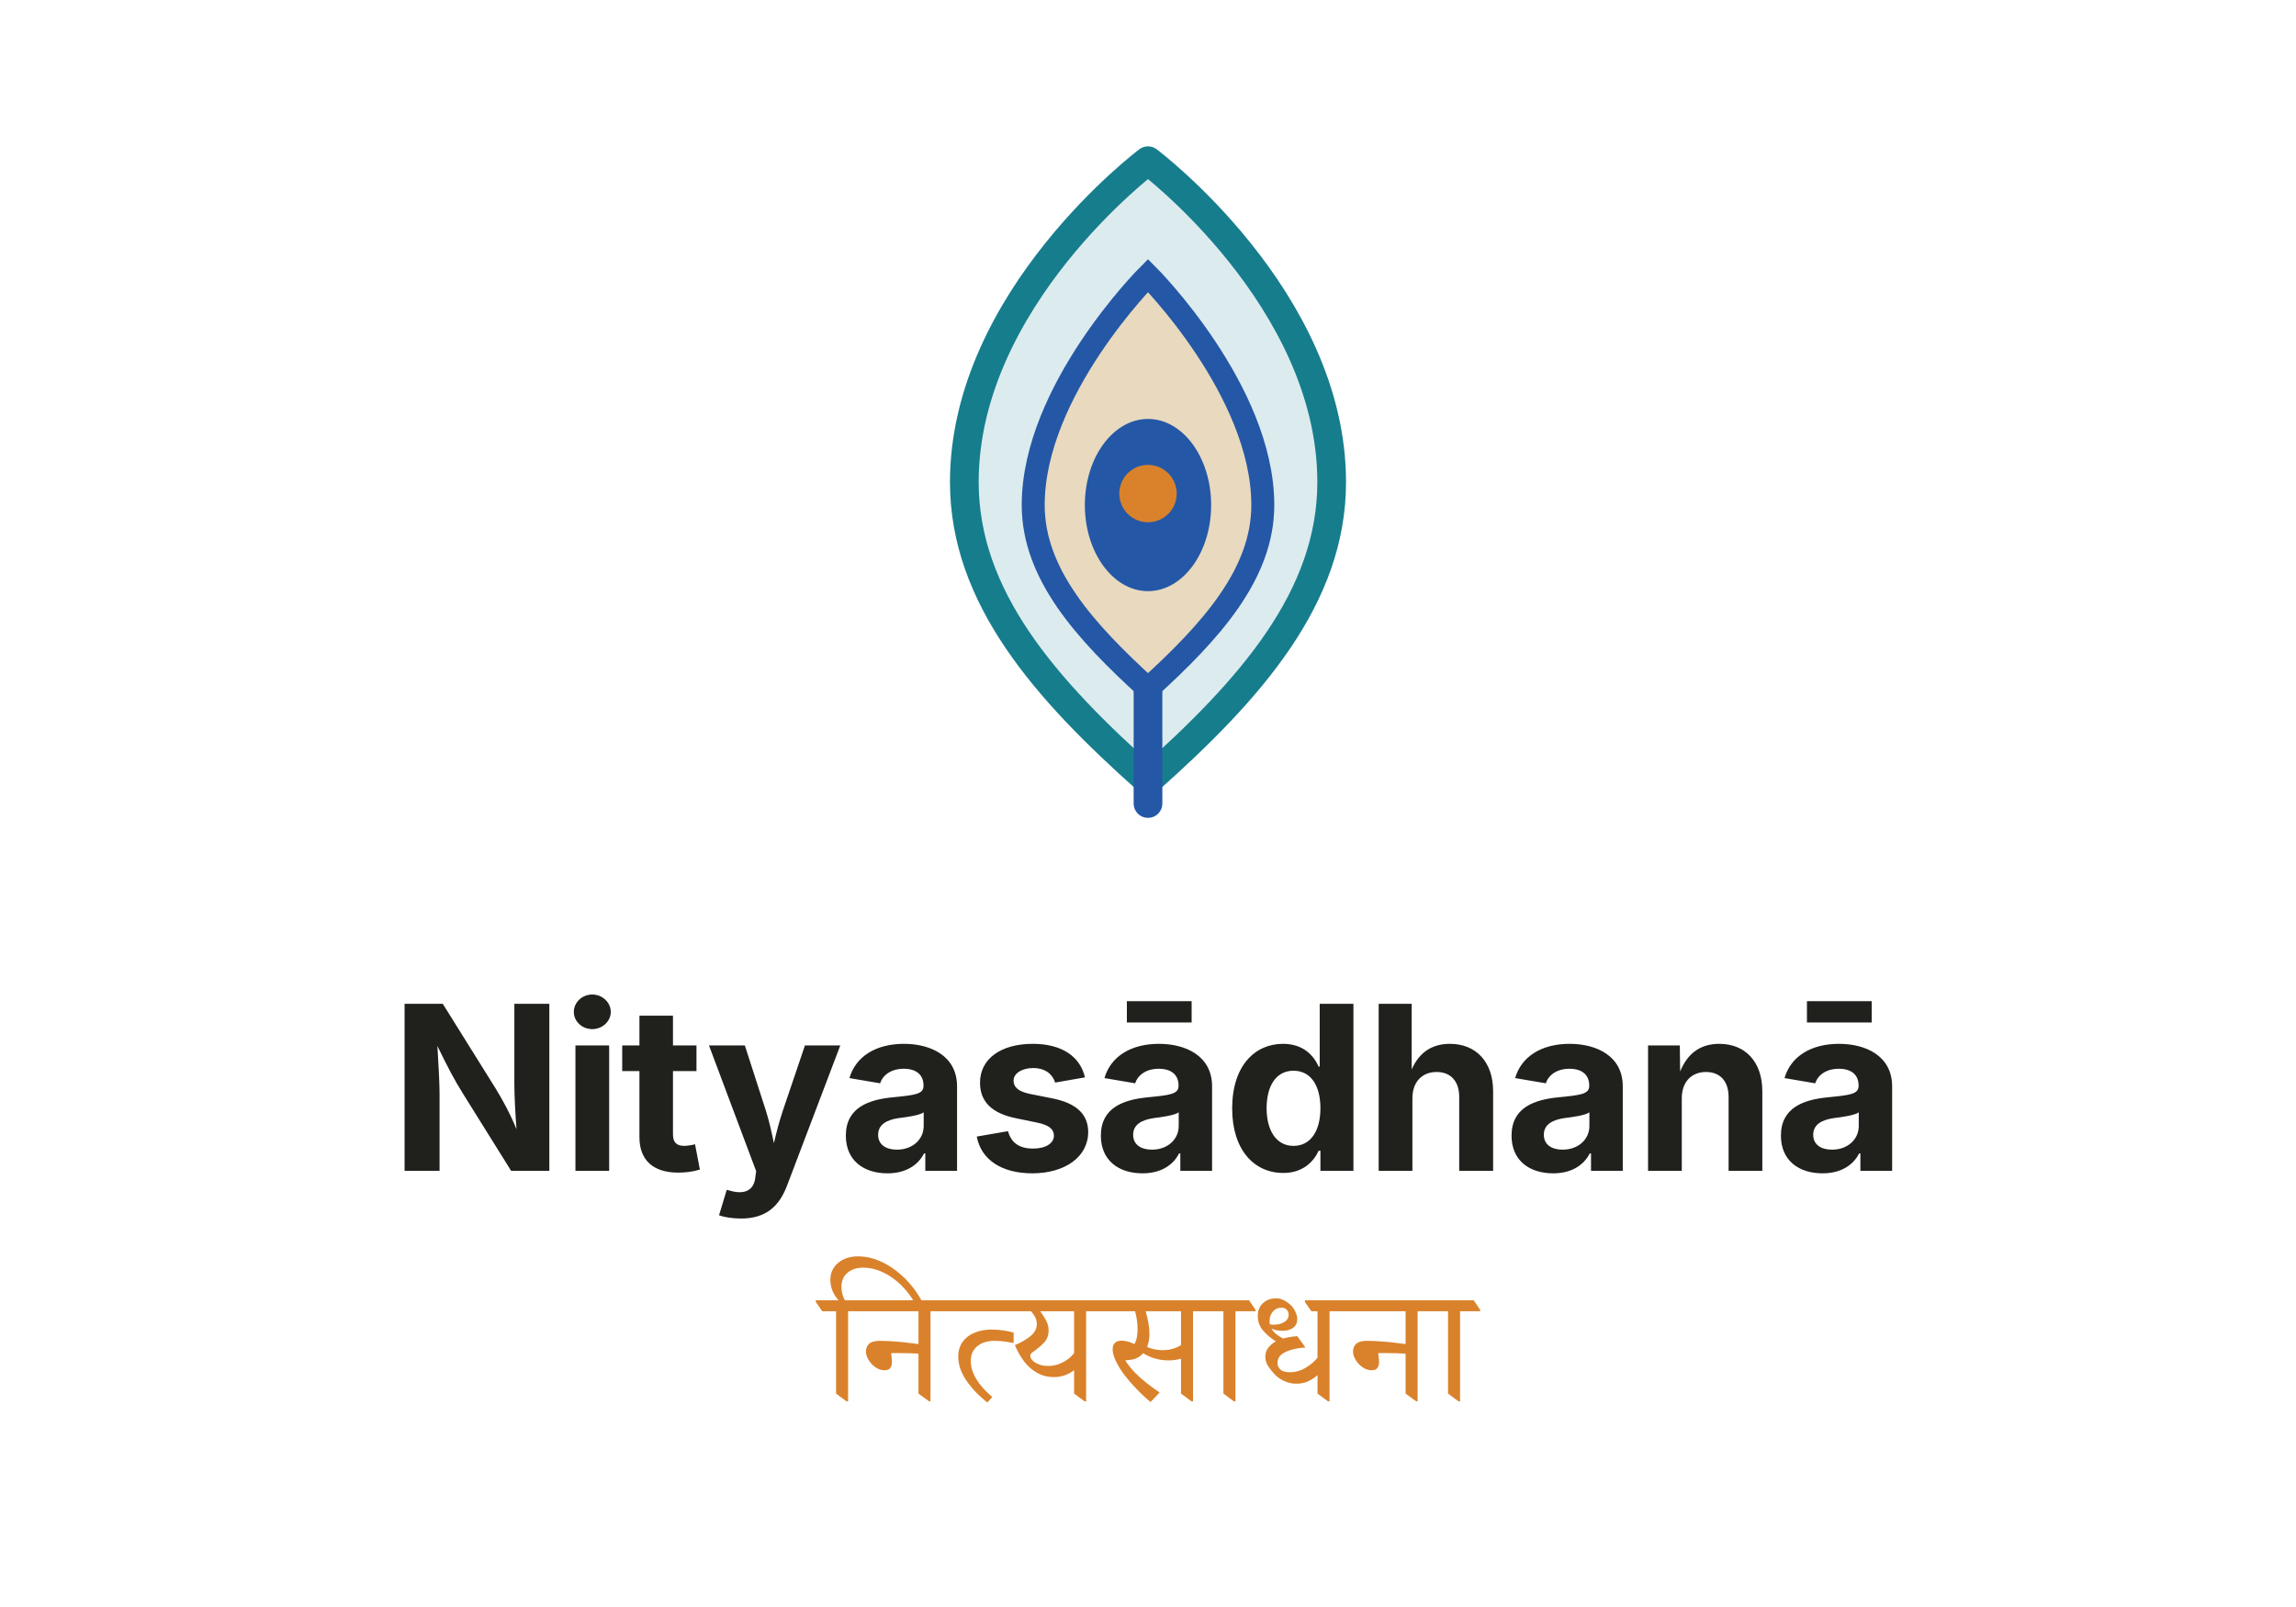
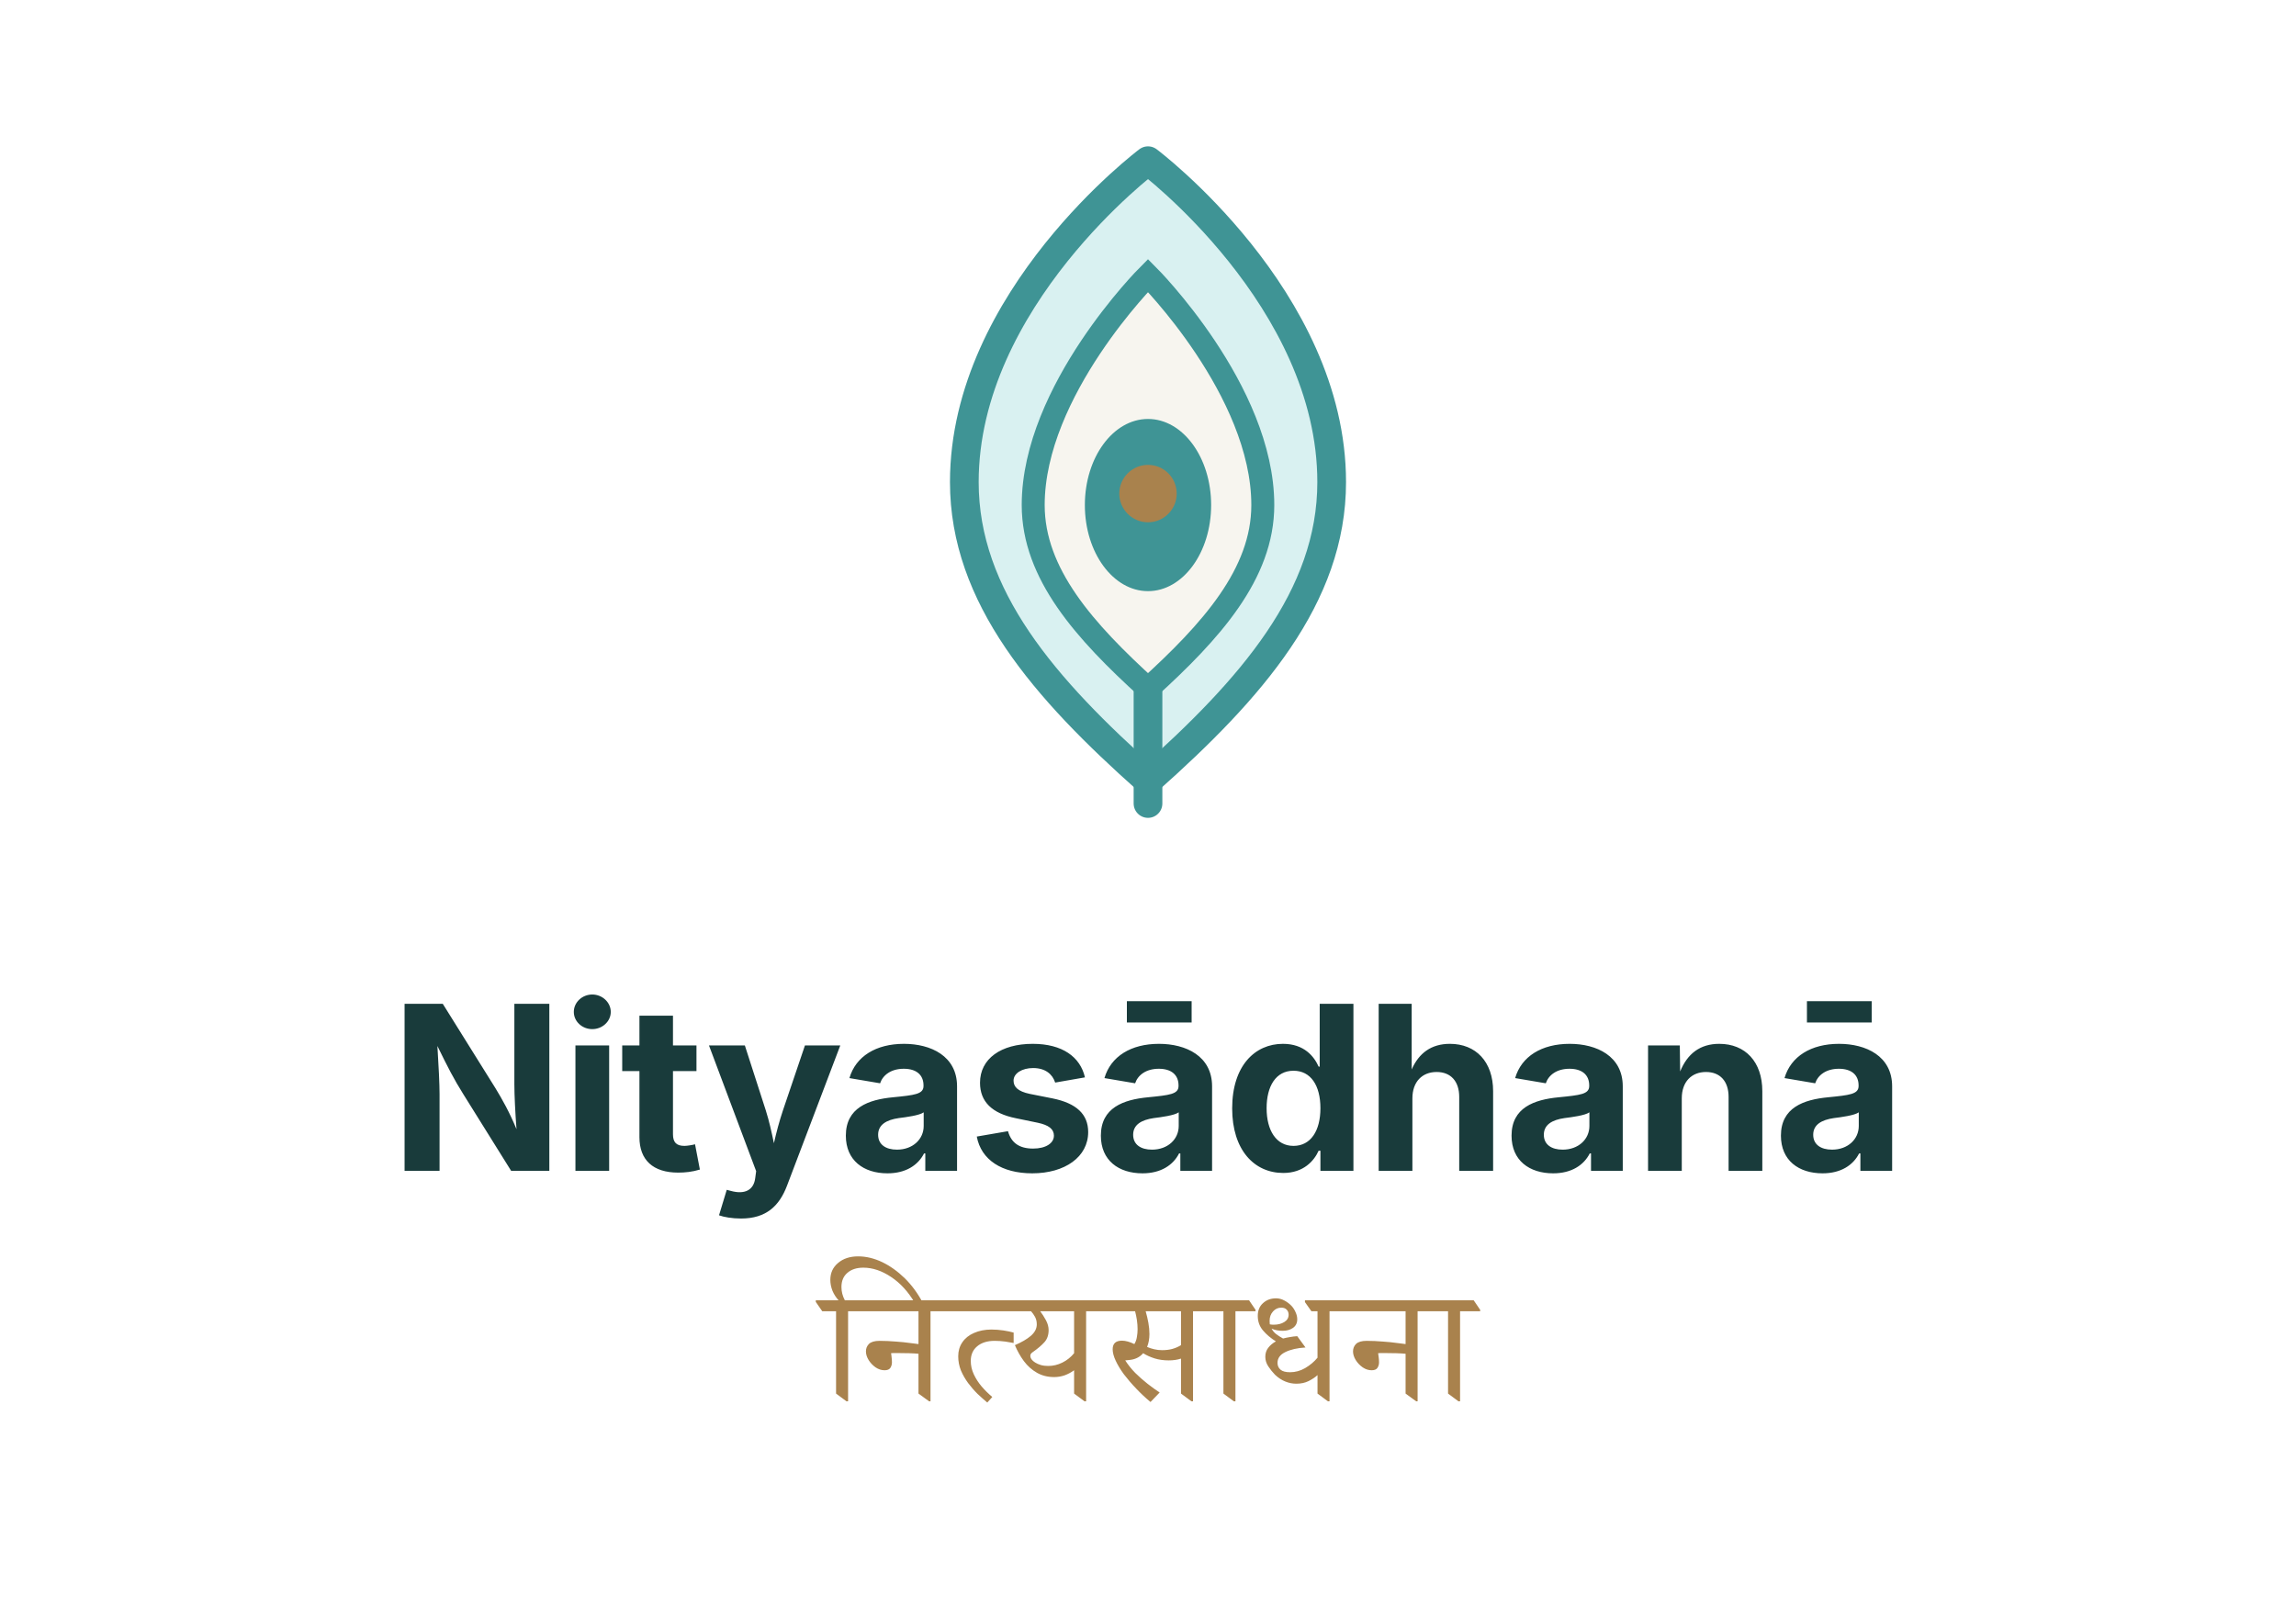
<svg xmlns="http://www.w3.org/2000/svg" width="200" height="140" viewBox="0 0 200 140" fill="none">
  <g transform="translate(68, 10)">
-     <path d="M32 4C32 4 48 16 48 32C48 42 41 50 32 58C23 50 16 42 16 32C16 16 32 4 32 4Z" fill="#167D8D" fill-opacity="0.15" stroke="#167D8D" stroke-width="2.5" stroke-linecap="round" stroke-linejoin="round" />
-     <path d="M32 14C32 14 42 24 42 34C42 40 37.5 45 32 50C26.5 45 22 40 22 34C22 24 32 14 32 14Z" fill="#E8D9BF" stroke="#2457A6" stroke-width="2" />
-     <ellipse cx="32" cy="34" rx="5.5" ry="7.5" fill="#2457A6" />
-     <circle cx="32" cy="33" r="2.5" fill="#D9822B" />
-     <path d="M32 50V60" stroke="#2457A6" stroke-width="2.5" stroke-linecap="round" />
+     <path d="M32 4C32 4 48 16 48 32C48 42 41 50 32 58C23 50 16 42 16 32C16 16 32 4 32 4Z" fill="#56BFC0" fill-opacity="0.22" stroke="#3F9495" stroke-width="2.5" stroke-linecap="round" stroke-linejoin="round" />
+     <path d="M32 14C32 14 42 24 42 34C42 40 37.5 45 32 50C26.5 45 22 40 22 34C22 24 32 14 32 14Z" fill="#F7F5EF" stroke="#3F9495" stroke-width="2" />
+     <ellipse cx="32" cy="34" rx="5.5" ry="7.5" fill="#3F9495" />
+     <circle cx="32" cy="33" r="2.5" fill="#A9824D" />
+     <path d="M32 50V60" stroke="#3F9495" stroke-width="2.5" stroke-linecap="round" />
  </g>
-   <text x="100" y="102" text-anchor="middle" font-family="Nunito Sans, system-ui, -apple-system, sans-serif" font-size="20" font-weight="700" fill="#20201D" letter-spacing="-0.3px">Nityasādhanā</text>
-   <text x="100" y="122" text-anchor="middle" font-family="Noto Serif Devanagari, Georgia, serif" font-size="14" font-weight="500" fill="#D9822B" letter-spacing="0.5px">नित्यसाधना</text>
+   <text x="100" y="102" text-anchor="middle" font-family="Nunito Sans, system-ui, -apple-system, sans-serif" font-size="20" font-weight="700" fill="#193B3B" letter-spacing="-0.3px">Nityasādhanā</text>
+   <text x="100" y="122" text-anchor="middle" font-family="Noto Serif Devanagari, Georgia, serif" font-size="14" font-weight="500" fill="#A9824D" letter-spacing="0.5px">नित्यसाधना</text>
</svg>
